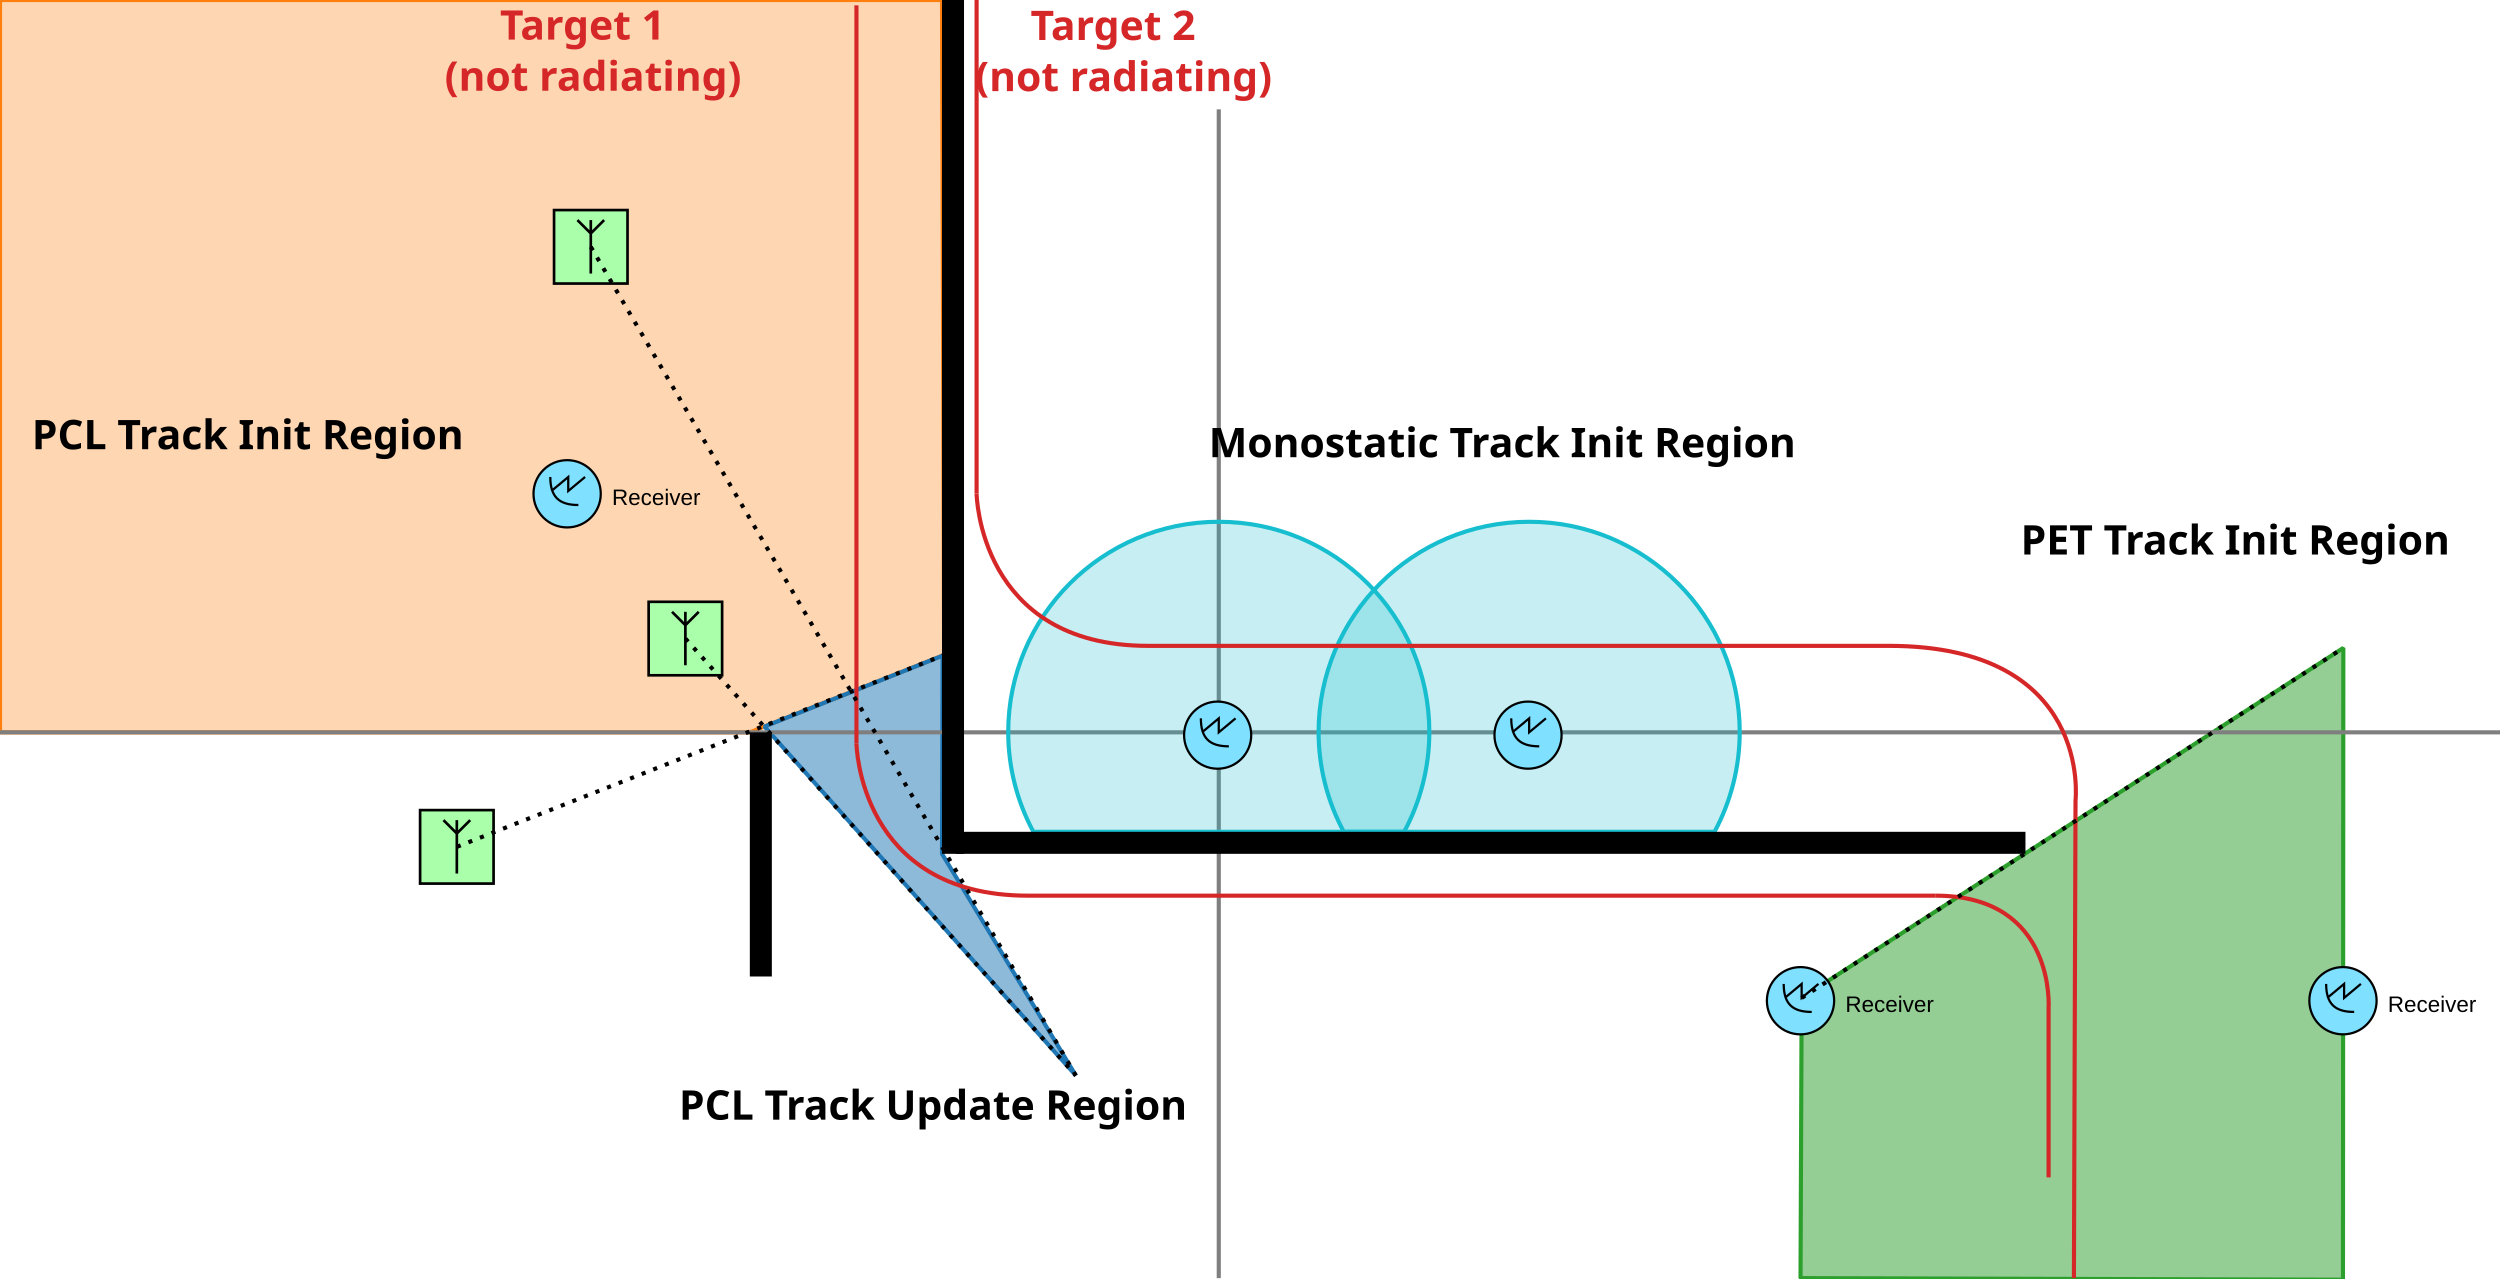
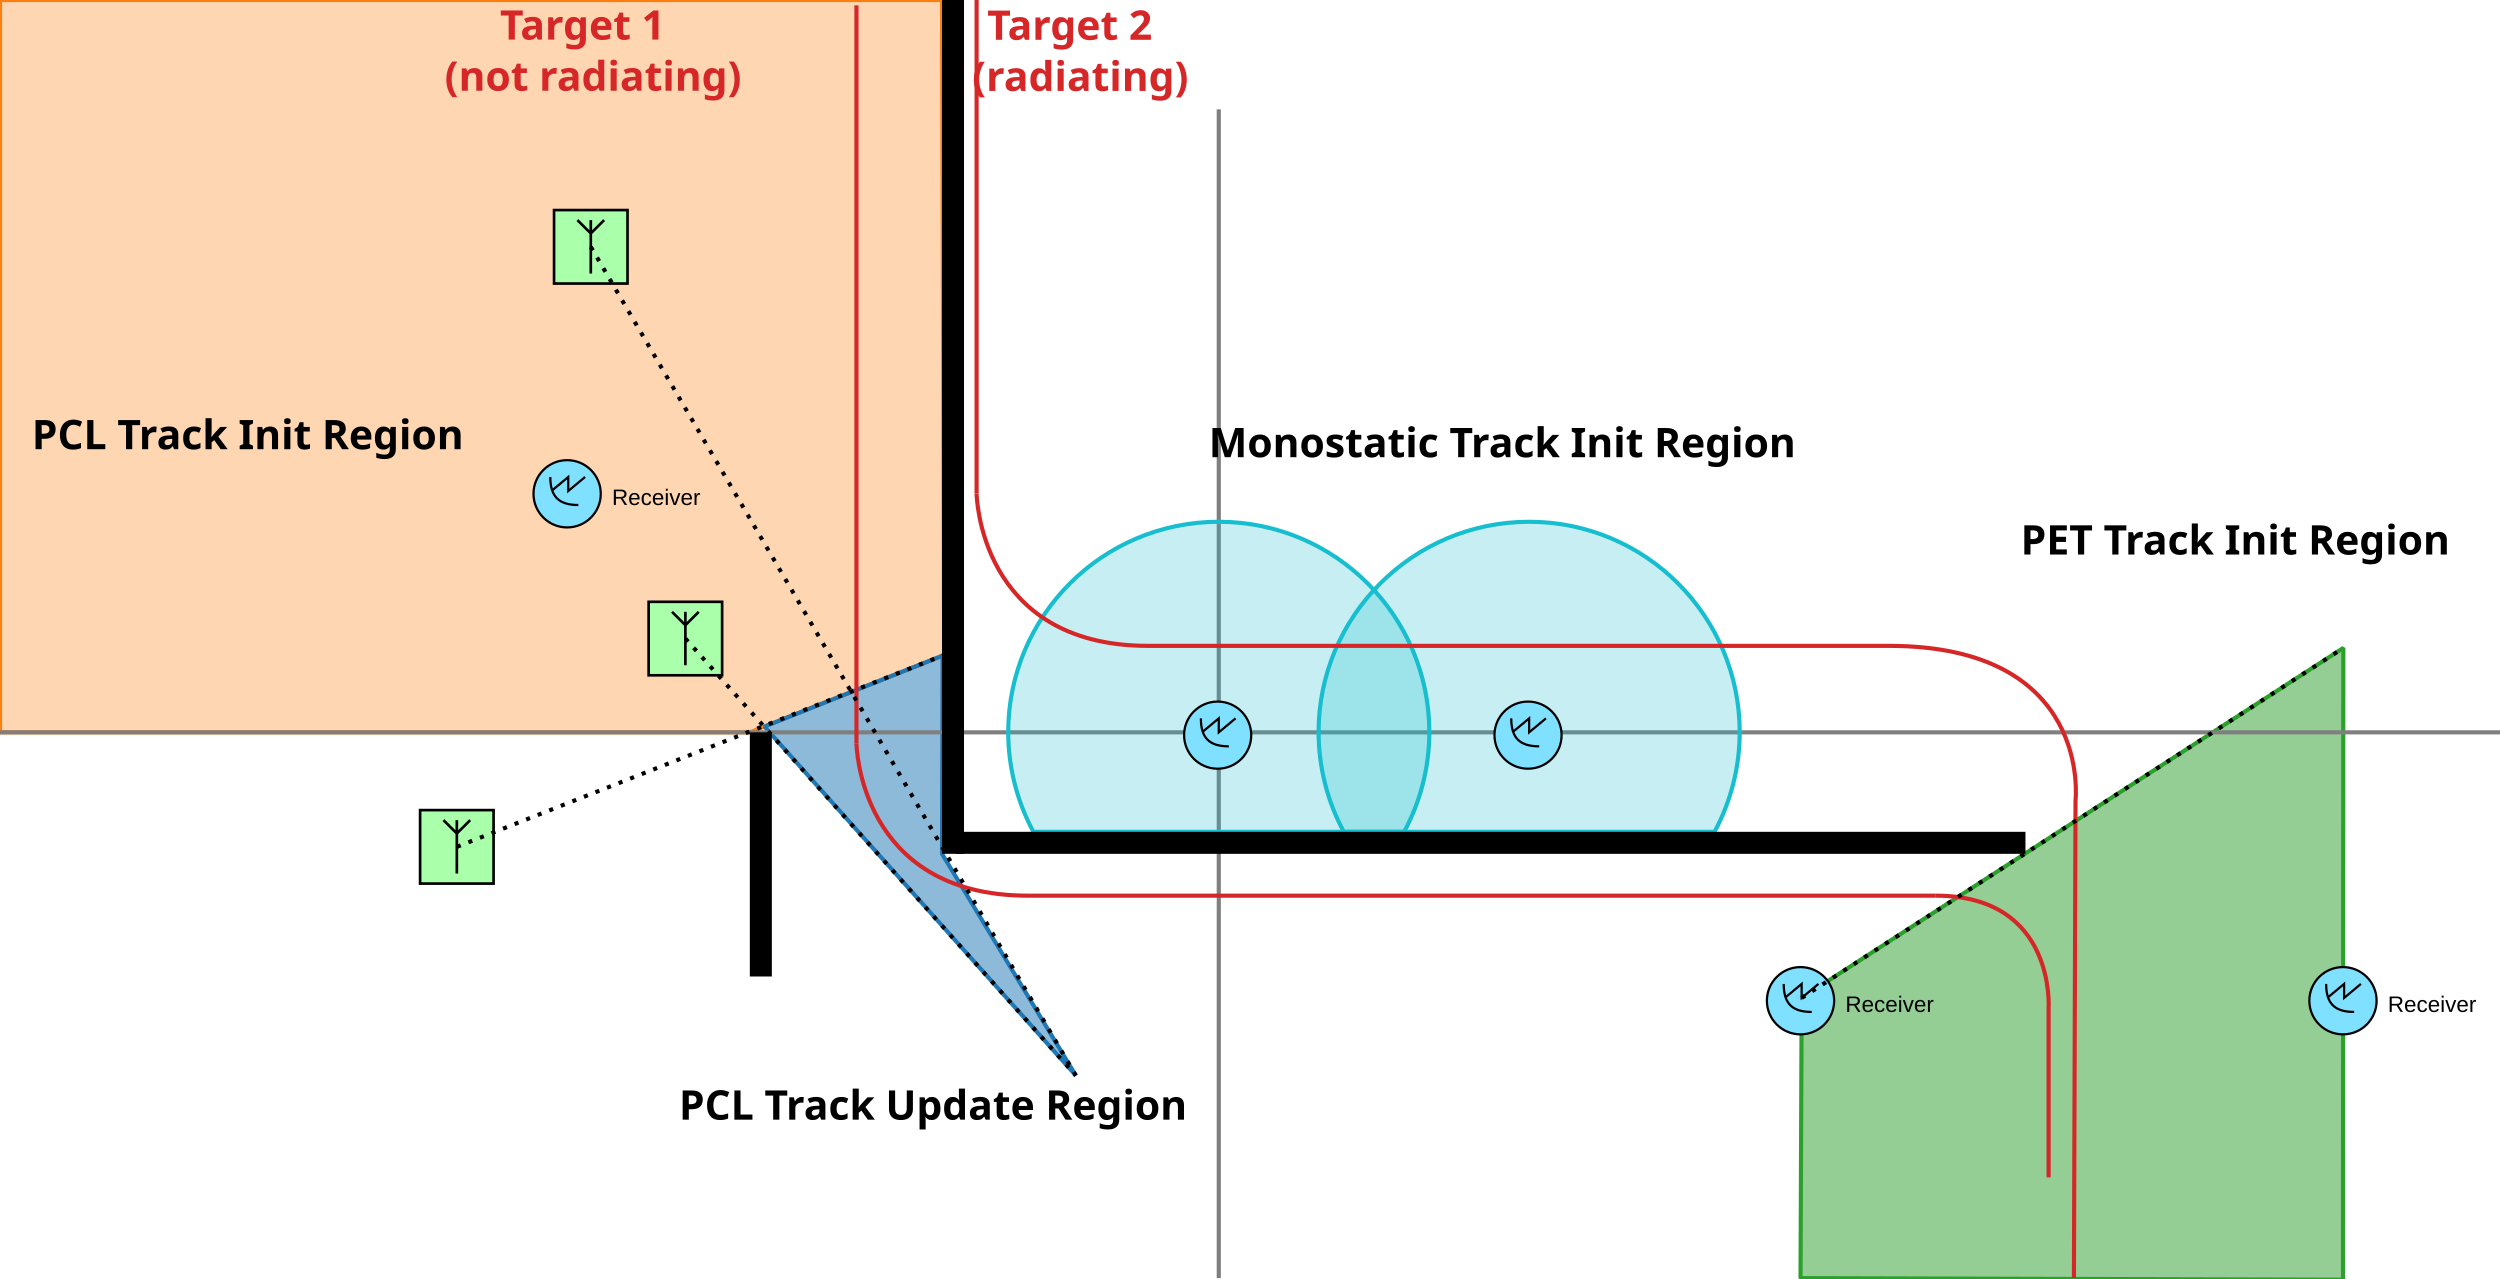
<svg xmlns="http://www.w3.org/2000/svg" xmlns:xlink="http://www.w3.org/1999/xlink" width="604.001mm" height="308.796mm" viewBox="0 0 604.001 308.796" version="1.1" id="svg5" xml:space="preserve">
  <defs id="defs2">
    <linearGradient id="linearGradient18841">
      <stop style="stop-color:#000000;stop-opacity:1;" offset="0" id="stop18837" />
      <stop style="stop-color:#000000;stop-opacity:0;" offset="1" id="stop18839" />
    </linearGradient>
    <linearGradient xlink:href="#linearGradient18841" id="linearGradient18843" x1="-139.041" y1="-9.942" x2="-72.722" y2="-9.942" gradientUnits="userSpaceOnUse" gradientTransform="translate(37.98547,27.83569)" />
    <linearGradient xlink:href="#linearGradient18841" id="linearGradient24265" gradientUnits="userSpaceOnUse" gradientTransform="translate(37.98547,27.83569)" x1="-139.041" y1="-9.942" x2="-72.722" y2="-9.942" />
  </defs>
  <g id="layer2" style="display:inline">
    <path style="fill:#ff7f0e;fill-opacity:0.318;stroke:#ff7f0e;stroke-width:1;stroke-miterlimit:0;stroke-opacity:1;paint-order:markers stroke fill" d="m 46.703,90 -181.159,-4e-6 V -86.935 H 93.133 l 0.5,158.252 z" id="path18756" transform="translate(134.4565,86.93507)" />
    <text xml:space="preserve" style="font-weight:bold;font-size:9.878px;font-family:sans-serif;-inkscape-font-specification:'sans-serif Bold';text-align:center;text-anchor:middle;fill:#ff7f0e;fill-opacity:0.318;stroke:url(#linearGradient18843);stroke-width:1;stroke-miterlimit:0;stroke-opacity:1;paint-order:markers stroke fill" x="-68.182" y="21.598" id="text18812" transform="translate(134.4565,86.93507)">
      <tspan id="tspan18810" style="fill:#000000;fill-opacity:1;stroke:none;stroke-width:1" x="-68.182" y="21.598">PCL Track Init Region</tspan>
    </text>
    <path style="fill:#1f77b4;fill-opacity:0.5;stroke:#1f77b4;stroke-width:1;stroke-miterlimit:0;stroke-opacity:1;paint-order:markers stroke fill" d="M 93.281,71.456 50.227,88.597 125.474,172.923 93.133,119.348 Z" id="path21948" transform="translate(134.4565,86.93507)" />
    <text xml:space="preserve" style="font-weight:bold;font-size:9.878px;font-family:sans-serif;-inkscape-font-specification:'sans-serif Bold';text-align:center;text-anchor:middle;fill:#ff7f0e;fill-opacity:0.318;stroke:none;stroke-width:1;stroke-miterlimit:0;stroke-opacity:1;paint-order:markers stroke fill" x="97.384" y="183.575" id="text18812-9" transform="translate(134.4565,86.93507)">
      <tspan id="tspan18810-7" style="fill:#000000;fill-opacity:1;stroke:none;stroke-width:1;stroke-opacity:1" x="97.384" y="183.575">PCL Track Update Region</tspan>
    </text>
    <path style="fill:#2ca02c;fill-opacity:0.504;stroke:#2ca02c;stroke-width:1;stroke-miterlimit:0;stroke-opacity:1;paint-order:markers stroke fill" d="m 566.15,156.54 -130.873,84.558 -0.271,67.698 131.057,0.383 z" id="path24457" />
  </g>
  <g id="layer1" transform="translate(134.4565,86.93507)" style="display:inline">
    <path style="fill:none;fill-opacity:1;stroke:#7f7f7f;stroke-width:1;stroke-miterlimit:0;stroke-opacity:1;paint-order:markers stroke fill" d="M 160,-60.515 V 221.861" id="path263" />
    <path style="fill:none;fill-opacity:1;stroke:#7f7f7f;stroke-width:1;stroke-miterlimit:0;stroke-opacity:1;paint-order:markers stroke fill" d="M -134.456,90 H 469.545" id="path265" />
    <text xml:space="preserve" style="font-weight:bold;font-size:9.878px;font-family:sans-serif;-inkscape-font-specification:'sans-serif Bold';fill:none;fill-opacity:1;stroke:#7f7f7f;stroke-width:1;stroke-miterlimit:0;stroke-opacity:1;paint-order:markers stroke fill" x="84.783" y="73.01" id="text3167">
      <tspan id="tspan3165" style="stroke-width:1" x="84.783" y="73.01" />
    </text>
    <g id="g5835">
      <path style="fill:#17becf;fill-opacity:0.24;stroke:#17becf;stroke-width:1;stroke-miterlimit:0;stroke-opacity:1;paint-order:markers stroke fill" d="m 160,39.127 a 50.872,50.872 0 0 0 -50.872,50.873 50.872,50.872 0 0 0 6.088,24.031 h 89.569 a 50.872,50.872 0 0 0 6.088,-24.031 50.872,50.872 0 0 0 -50.872,-50.873 z" id="path4006" />
      <g id="g3586" transform="matrix(0.1351675,0,0,0.1351675,146.2129,77.15908)">
        <circle cx="100" cy="100" r="60" stroke-width="4" stroke="#000000" fill="#80e0ff" fill-opacity="1" id="circle3574" />
        <path d="m 72,95 30,-25 v 25 l 30,-25 m -62,0 c 0,35 15,50 50,50" stroke-width="4" stroke="#000000" fill="none" id="path3576" />
      </g>
    </g>
    <g id="g5835-6" transform="translate(74.98609)">
      <path style="fill:#17becf;fill-opacity:0.24;stroke:#17becf;stroke-width:1;stroke-miterlimit:0;stroke-opacity:1;paint-order:markers stroke fill" d="m 160,39.127 a 50.872,50.872 0 0 0 -50.872,50.873 50.872,50.872 0 0 0 6.088,24.031 h 89.569 a 50.872,50.872 0 0 0 6.088,-24.031 50.872,50.872 0 0 0 -50.872,-50.873 z" id="path4006-2" />
      <g id="g3586-9" transform="matrix(0.1351675,0,0,0.1351675,146.2129,77.15908)">
        <circle cx="100" cy="100" r="60" stroke-width="4" stroke="#000000" fill="#80e0ff" fill-opacity="1" id="circle3574-1" />
        <path d="m 72,95 30,-25 v 25 l 30,-25 m -62,0 c 0,35 15,50 50,50" stroke-width="4" stroke="#000000" fill="none" id="path3576-2" />
      </g>
    </g>
    <g id="g6269" transform="translate(0,10.58333)">
      <path style="fill:none;fill-opacity:0.24;stroke:#d62728;stroke-width:1;stroke-miterlimit:0;stroke-opacity:1;paint-order:markers stroke fill" d="m 101.49,21.737 c 0,0 0.5,36.784 41.387,36.784 h 179.026 c 49.354,0 45.087,37.367 45.087,37.367 l -0.389,115.387" id="path5960" />
      <path style="fill:#d62728;fill-opacity:0.24;stroke:#d62728;stroke-width:1;stroke-miterlimit:0;stroke-opacity:1;paint-order:markers stroke fill" d="M 101.49,21.737 V -97.518" id="path6124" />
    </g>
    <rect style="fill:#000000;fill-opacity:1;stroke:none;stroke-width:1;stroke-miterlimit:0;stroke-opacity:1;paint-order:markers stroke fill" id="rect6345" width="5.317" height="206.283" x="93.133" y="-86.935" />
    <rect style="fill:#000000;fill-opacity:1;stroke:none;stroke-width:1;stroke-miterlimit:0;stroke-opacity:1;paint-order:markers stroke fill" id="rect6345-5" width="5.317" height="258.453" x="-119.348" y="96.443" transform="rotate(-90)" />
    <g id="g8517" transform="matrix(0.1613838,0,0,0.1613838,-40.22372,101.5254)">
      <path d="M 45,45 H 155 V 155 H 45 Z" stroke-width="4" stroke="#000000" fill="#aaffaa" fill-opacity="1" id="path8505" />
      <path d="m 80,60 20,20 20,-20 m -20,0 v 80" stroke-width="4" stroke="#000000" fill="none" id="path8507" />
    </g>
    <g id="g8517-3" transform="matrix(0.1613838,0,0,0.1613838,14.99287,51.20025)">
      <path d="M 45,45 H 155 V 155 H 45 Z" stroke-width="4" stroke="#000000" fill="#aaffaa" fill-opacity="1" id="path8505-6" />
      <path d="m 80,60 20,20 20,-20 m -20,0 v 80" stroke-width="4" stroke="#000000" fill="none" id="path8507-0" />
    </g>
    <g id="g8517-6" transform="matrix(0.1613838,0,0,0.1613838,-7.860252,-43.44557)">
      <path d="M 45,45 H 155 V 155 H 45 Z" stroke-width="4" stroke="#000000" fill="#aaffaa" fill-opacity="1" id="path8505-2" />
      <path d="m 80,60 20,20 20,-20 m -20,0 v 80" stroke-width="4" stroke="#000000" fill="none" id="path8507-6" />
    </g>
    <g id="g10109" transform="matrix(0.1354391,0,0,0.1354391,-10.98163,18.82222)">
      <circle cx="100" cy="100" r="60" stroke-width="4" stroke="#000000" fill="#80e0ff" fill-opacity="1" id="circle10094" />
      <path d="m 72,95 30,-25 v 25 l 30,-25 m -62,0 c 0,35 15,50 50,50" stroke-width="4" stroke="#000000" fill="none" id="path10096" />
      <text x="180" y="120" text-anchor="start" font-size="40px" font-family="Arial" stroke-width="4" stroke="none" fill="#000000" id="text10098">Receiver</text>
    </g>
    <g id="g10109-2" transform="matrix(0.1354391,0,0,0.1354391,287.0059,141.2964)">
      <circle cx="100" cy="100" r="60" stroke-width="4" stroke="#000000" fill="#80e0ff" fill-opacity="1" id="circle10094-0" />
      <path d="m 72,95 30,-25 v 25 l 30,-25 m -62,0 c 0,35 15,50 50,50" stroke-width="4" stroke="#000000" fill="none" id="path10096-2" />
      <text x="180" y="120" text-anchor="start" font-size="40px" font-family="Arial" stroke-width="4" stroke="none" fill="#000000" id="text10098-3">Receiver</text>
    </g>
    <g id="g10109-7" transform="matrix(0.1354391,0,0,0.1354391,418.0633,141.2964)">
      <circle cx="100" cy="100" r="60" stroke-width="4" stroke="#000000" fill="#80e0ff" fill-opacity="1" id="circle10094-5" />
      <path d="m 72,95 30,-25 v 25 l 30,-25 m -62,0 c 0,35 15,50 50,50" stroke-width="4" stroke="#000000" fill="none" id="path10096-9" />
      <text x="180" y="120" text-anchor="start" font-size="40px" font-family="Arial" stroke-width="4" stroke="none" fill="#000000" id="text10098-2">Receiver</text>
    </g>
    <path style="fill:none;fill-opacity:1;stroke:none;stroke-width:1;stroke-miterlimit:0;stroke-opacity:1;paint-order:markers stroke fill" d="m 321.903,69.105 h 22.509 c 0,0 48.649,-10.479 67.666,0.5" id="path10513" />
    <path style="fill:none;fill-opacity:1;stroke:none;stroke-width:1;stroke-miterlimit:0;stroke-opacity:1;paint-order:markers stroke fill" d="m 320,153.799 c 0,0 -30.847,0 0,0 z" id="path10515" />
    <g id="g14291" transform="translate(13.22917,-24.34168)">
      <g id="g6269-7" transform="translate(-42.25647,95.27771)">
        <path style="fill:none;fill-opacity:0.24;stroke:#d62728;stroke-width:1;stroke-miterlimit:0;stroke-opacity:1;paint-order:markers stroke fill" d="m 101.49,21.737 c 0,0 0.5,36.784 41.387,36.784 h 219.379" id="path5960-0" />
        <path style="fill:#d62728;fill-opacity:0.24;stroke:#d62728;stroke-width:1;stroke-miterlimit:0;stroke-opacity:1;paint-order:markers stroke fill" d="M 101.49,21.737 V -156.577" id="path6124-9" />
      </g>
      <path style="fill:none;fill-opacity:1;stroke:#d62728;stroke-width:1;stroke-miterlimit:0;stroke-opacity:1;paint-order:markers stroke fill" d="m 320,153.799 c 29.154,0 27.255,27.255 27.255,27.255 v 40.805" id="path10517" />
    </g>
    <rect style="fill:#000000;fill-opacity:1;stroke:none;stroke-width:1;stroke-miterlimit:0;stroke-opacity:1;paint-order:markers stroke fill" id="rect6345-1" width="5.317" height="58.986" x="46.703" y="90" />
    <text xml:space="preserve" style="font-weight:bold;font-size:9.878px;font-family:sans-serif;-inkscape-font-specification:'sans-serif Bold';fill:none;fill-opacity:1;stroke:#d62728;stroke-width:1;stroke-miterlimit:0;stroke-opacity:1;paint-order:markers stroke fill" x="-6.892" y="-89.958" id="text14512">
      <tspan id="tspan14510" style="stroke-width:1" x="-6.892" y="-89.958" />
    </text>
    <text xml:space="preserve" style="font-weight:bold;font-size:9.878px;font-family:sans-serif;-inkscape-font-specification:'sans-serif Bold';fill:#d62728;fill-opacity:1;stroke:#d62728;stroke-width:1;stroke-miterlimit:0;stroke-opacity:1;paint-order:markers stroke fill" x="15.251" y="-77.368" id="text14516">
      <tspan id="tspan14514" style="text-align:center;text-anchor:middle;fill:#d62728;fill-opacity:1;stroke:none;stroke-width:1" x="15.251" y="-77.368">Target 1</tspan>
      <tspan style="text-align:center;text-anchor:middle;fill:#d62728;fill-opacity:1;stroke:none;stroke-width:1" x="15.251" y="-65.02" id="tspan14772">(not radiating)</tspan>
    </text>
-     <text xml:space="preserve" style="font-weight:bold;font-size:9.878px;font-family:sans-serif;-inkscape-font-specification:'sans-serif Bold';fill:#d62728;fill-opacity:1;stroke:#d62728;stroke-width:1;stroke-miterlimit:0;stroke-opacity:1;paint-order:markers stroke fill" x="143.438" y="-77.269" id="text14516-8">
-       <tspan id="tspan14514-7" style="text-align:center;text-anchor:middle;fill:#d62728;fill-opacity:1;stroke:none;stroke-width:1" x="143.438" y="-77.269">Target 2</tspan>
-       <tspan style="text-align:center;text-anchor:middle;fill:#d62728;fill-opacity:1;stroke:none;stroke-width:1" x="143.438" y="-64.922" id="tspan14772-9">(not radiating)</tspan>
+     <text xml:space="preserve" style="font-weight:bold;font-size:9.878px;font-family:sans-serif;-inkscape-font-specification:'sans-serif Bold';fill:#d62728;fill-opacity:1;stroke:#d62728;stroke-width:1;stroke-miterlimit:0;stroke-opacity:1;paint-order:markers stroke fill" x="132.976" y="-77.318" id="text14516-8">
+       <tspan id="tspan14514-7" style="text-align:center;text-anchor:middle;fill:#d62728;fill-opacity:1;stroke:none;stroke-width:1" x="132.976" y="-77.318">Target 2</tspan>
+       <tspan style="text-align:center;text-anchor:middle;fill:#d62728;fill-opacity:1;stroke:none;stroke-width:1" x="132.976" y="-64.971" id="tspan14772-9">(radiating)</tspan>
    </text>
    <path style="fill:#ff7f0e;fill-opacity:0.318;stroke:#000000;stroke-width:1;stroke-miterlimit:0;stroke-opacity:1;paint-order:markers stroke fill;stroke-dasharray:1,2;stroke-dashoffset:0" d="M -24.085,117.664 93.633,71.317" id="path18752" />
    <text xml:space="preserve" style="font-weight:bold;font-size:9.878px;font-family:sans-serif;-inkscape-font-specification:'sans-serif Bold';text-align:center;text-anchor:middle;fill:#000000;fill-opacity:1;stroke:none;stroke-width:1;stroke-miterlimit:0;stroke-opacity:1;paint-order:markers stroke fill" x="234.912" y="23.523" id="text18851">
      <tspan id="tspan18849" style="stroke-width:1" x="234.912" y="23.523">Monostatic Track Init Region</tspan>
    </text>
    <path style="fill:none;fill-opacity:1;stroke:#000000;stroke-width:1;stroke-miterlimit:0;stroke-opacity:1;paint-order:markers stroke fill;stroke-dasharray:1,2;stroke-dashoffset:0" d="M 31.131,67.339 125.474,172.923" id="path18853" />
    <path style="fill:none;fill-opacity:1;stroke:#000000;stroke-width:1;stroke-miterlimit:0;stroke-opacity:1;paint-order:markers stroke fill;stroke-dasharray:1,2;stroke-dashoffset:0" d="M 8.278,-27.307 125.474,172.923" id="path21942" />
    <text xml:space="preserve" style="font-weight:bold;font-size:9.878px;font-family:sans-serif;-inkscape-font-specification:'sans-serif Bold';text-align:center;text-anchor:middle;fill:#ff7f0e;fill-opacity:0.318;stroke:none;stroke-width:1;stroke-miterlimit:0;stroke-opacity:1;paint-order:markers stroke fill" x="412.004" y="47.039" id="text18812-9-1">
      <tspan id="tspan18810-7-2" style="fill:#000000;fill-opacity:1;stroke:none;stroke-width:1;stroke-opacity:1" x="412.004" y="47.039">PET Track Init Region</tspan>
    </text>
    <path style="fill:none;fill-opacity:1;stroke:#000000;stroke-width:1;stroke-miterlimit:0;stroke-opacity:1;paint-order:markers stroke fill;stroke-dasharray:1,2;stroke-dashoffset:0" d="M 300.821,154.163 431.694,69.605" id="path24453" />
  </g>
</svg>
